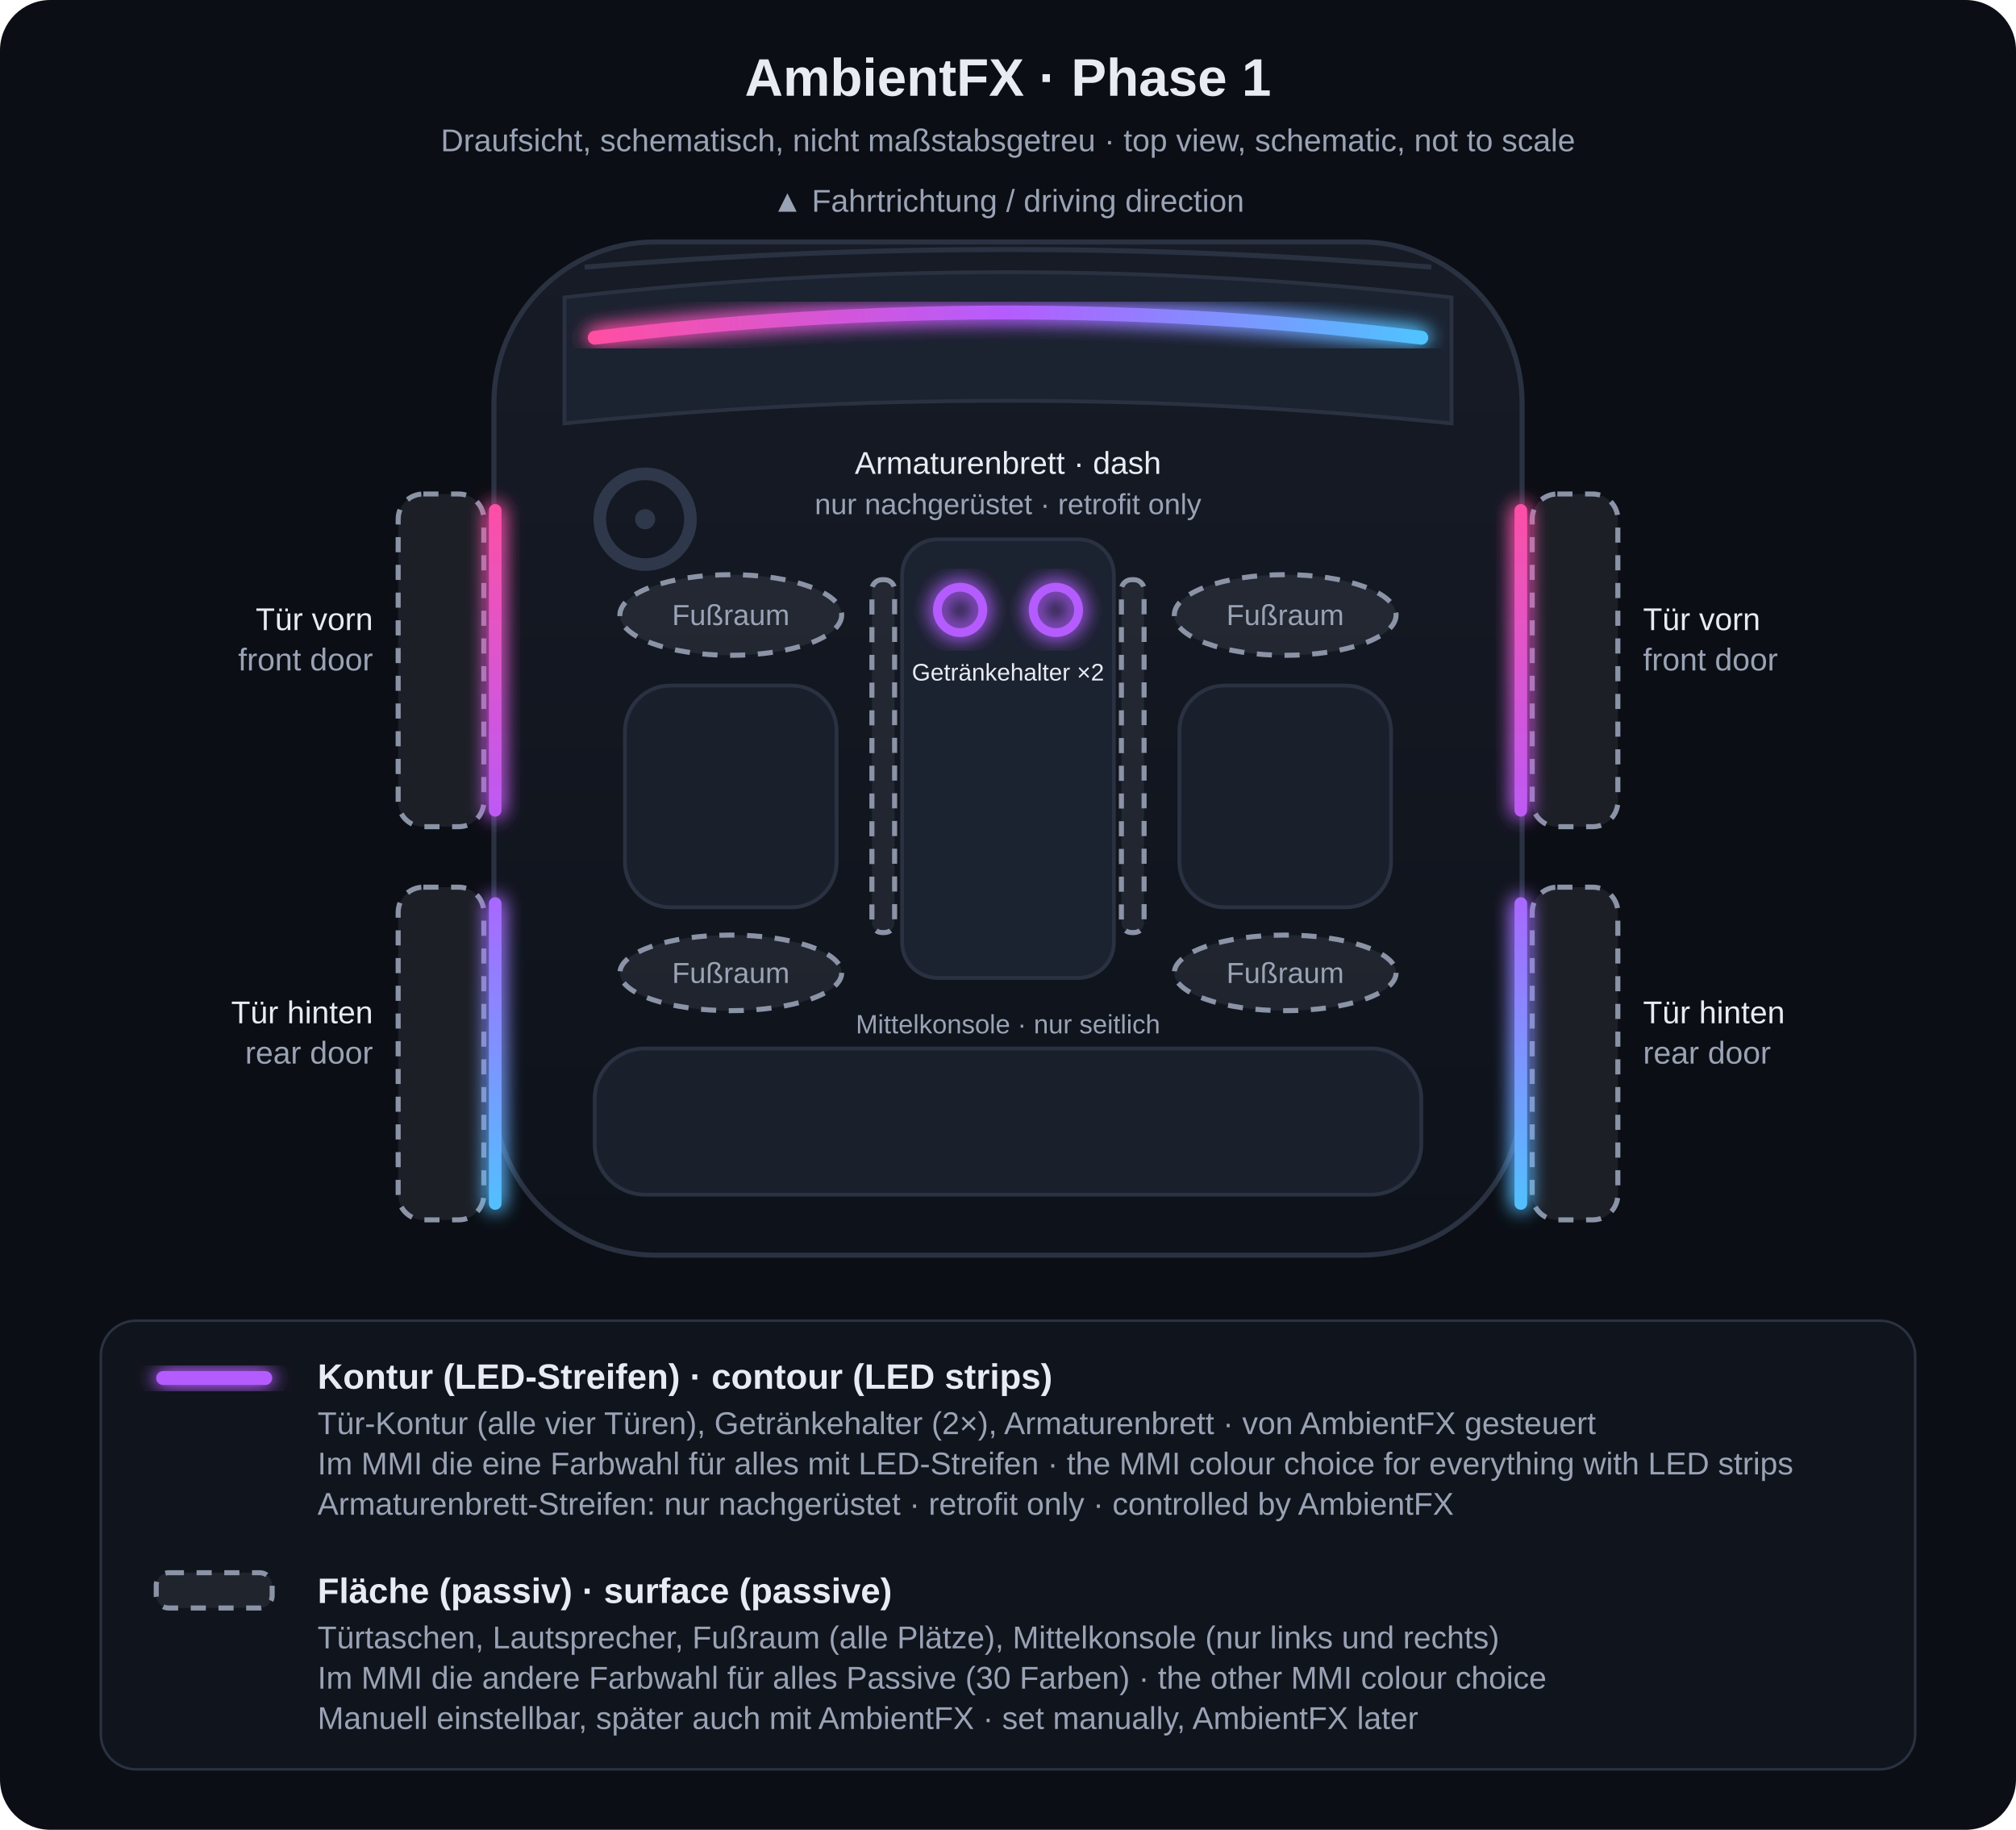
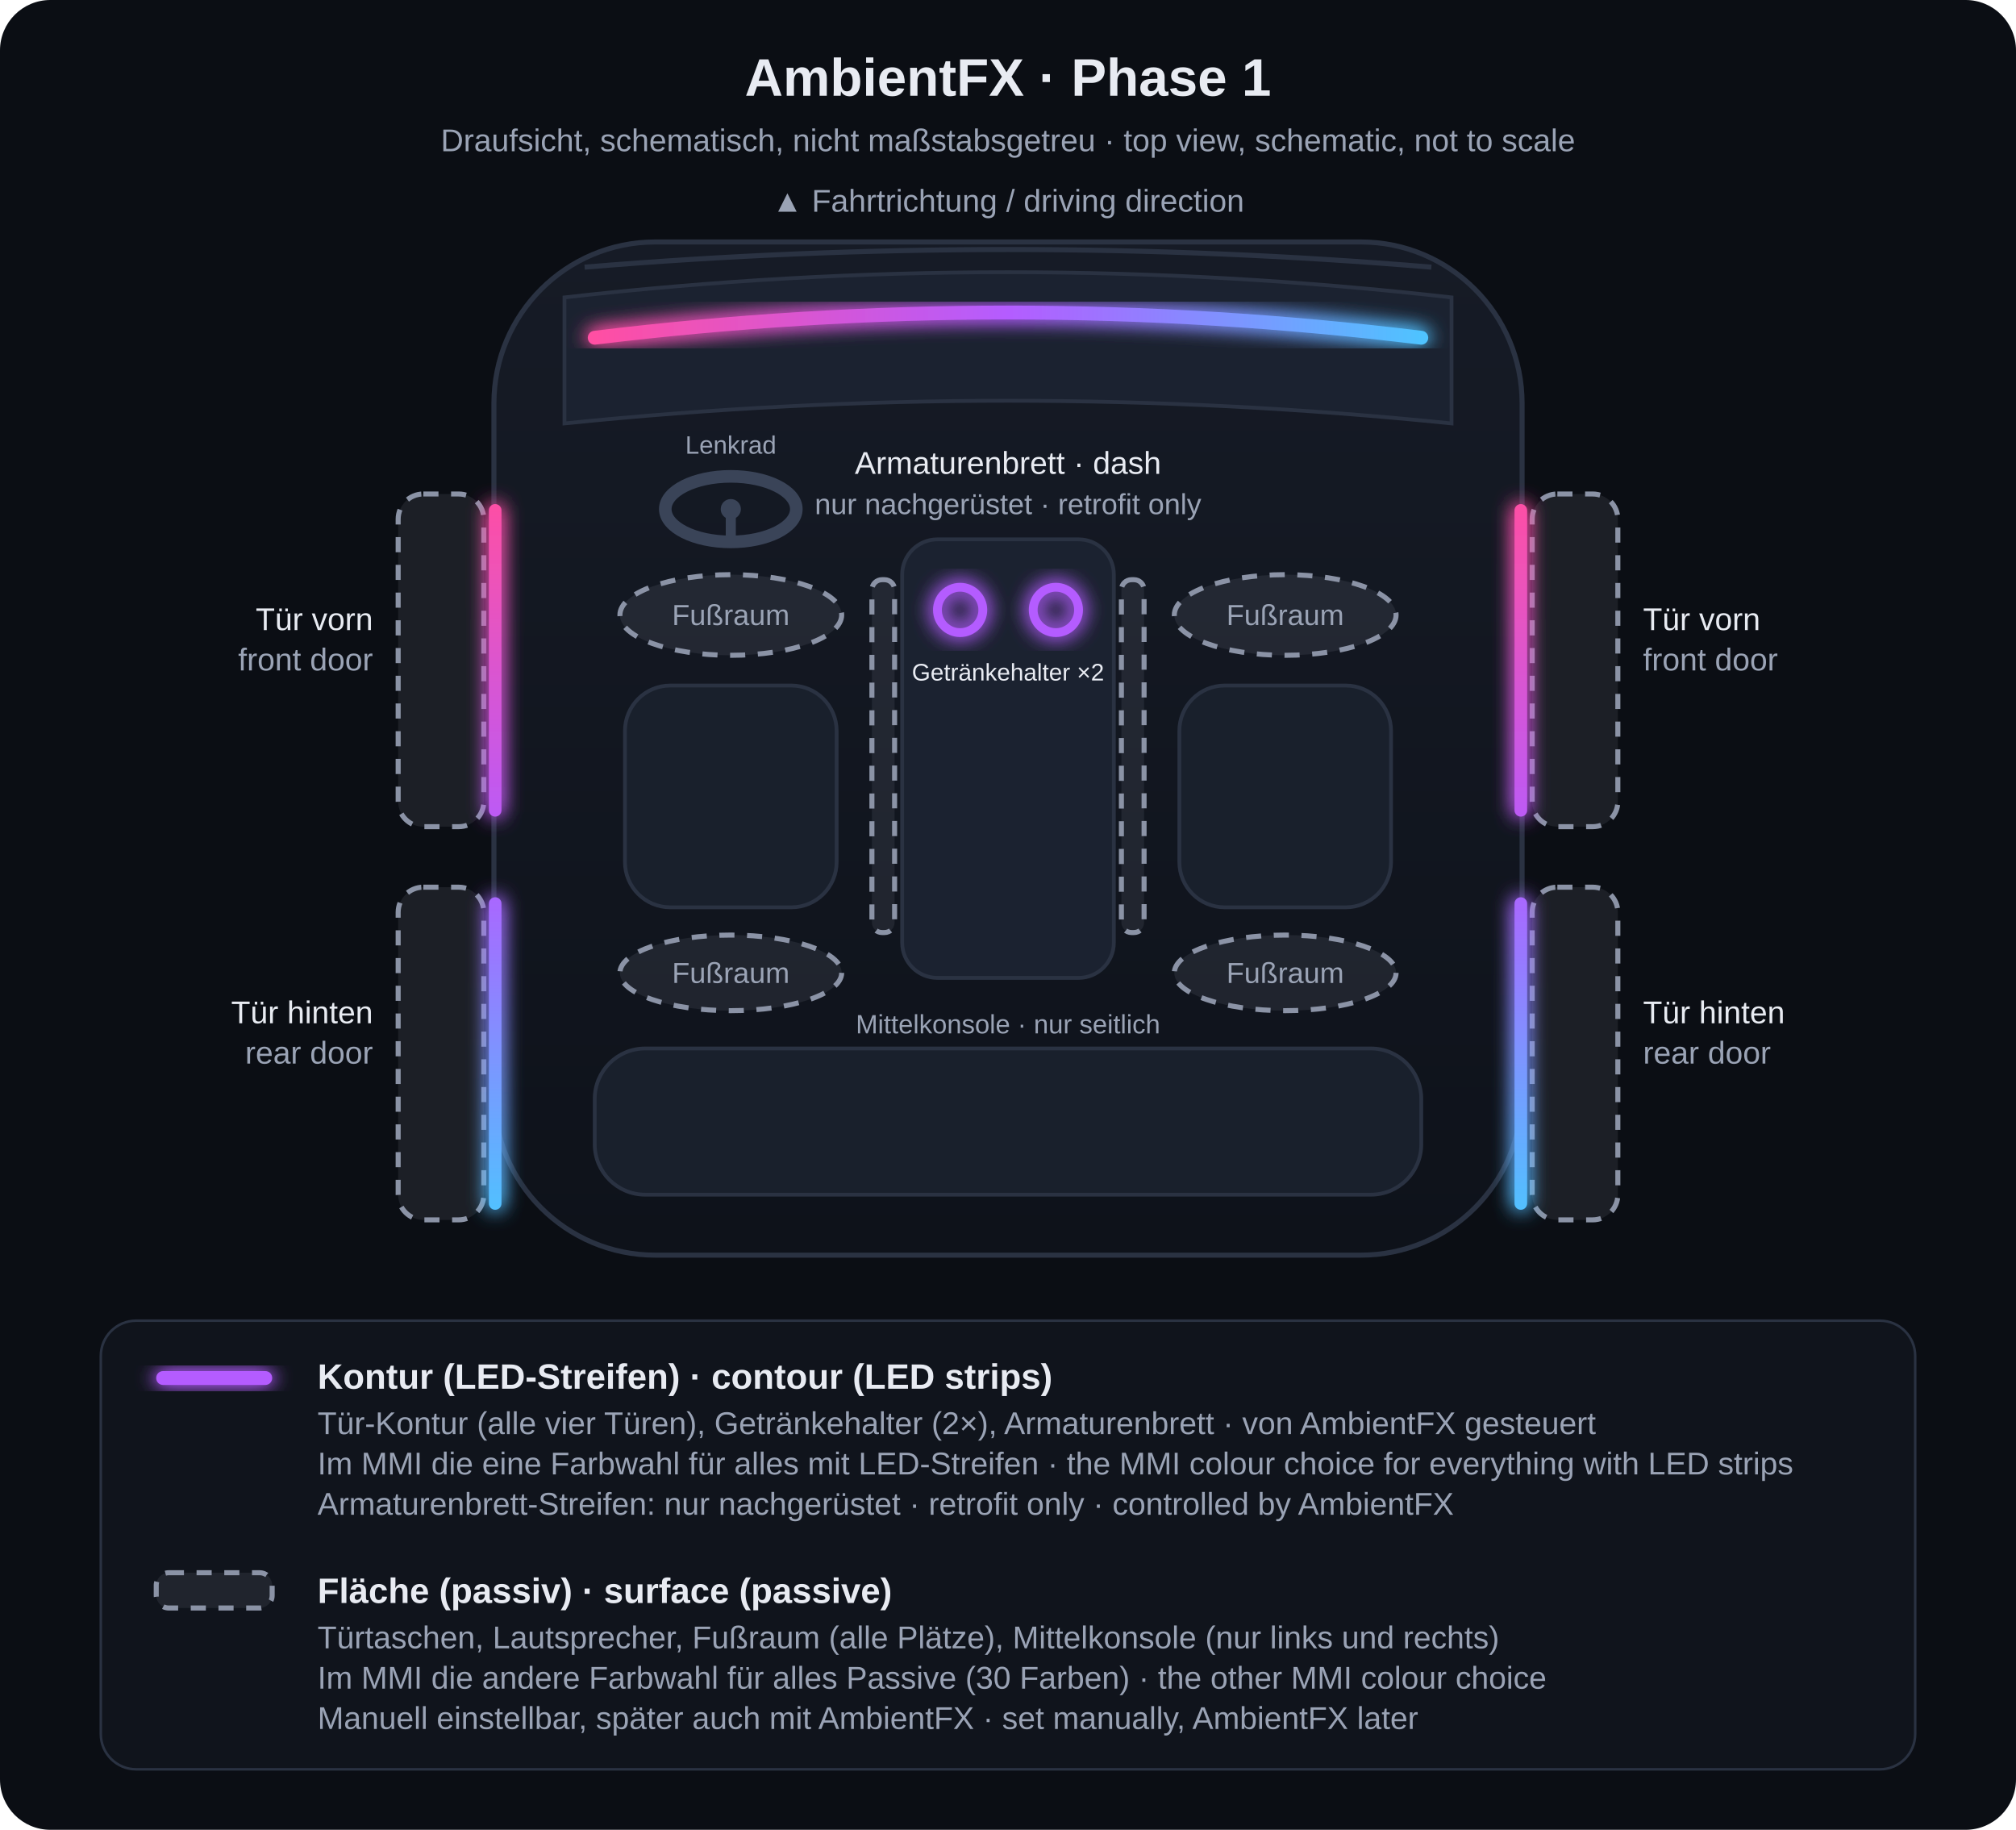
<svg xmlns="http://www.w3.org/2000/svg" viewBox="0 0 800 726" role="img" aria-label="AmbientFX Phase 1: Kontur-LED-Streifen an Armaturenbrett und allen vier Türen werden gesteuert, passive Flächenbeleuchtung bleibt manuell / contour LED strips on the dashboard and all four doors are controlled, passive surface lighting stays manual">
  <defs>
    <linearGradient id="hz" gradientUnits="userSpaceOnUse" x1="236" x2="564" y1="0" y2="0">
      <stop offset="0" stop-color="#ff4fa3" />
      <stop offset="0.5" stop-color="#b45cff" />
      <stop offset="1" stop-color="#4fc3ff" />
    </linearGradient>
    <linearGradient id="vz" gradientUnits="userSpaceOnUse" x1="0" x2="0" y1="196" y2="484">
      <stop offset="0" stop-color="#ff4fa3" />
      <stop offset="0.5" stop-color="#b45cff" />
      <stop offset="1" stop-color="#4fc3ff" />
    </linearGradient>
    <filter id="glow" x="-40%" y="-40%" width="180%" height="180%">
      <feGaussianBlur stdDeviation="4" result="b" />
      <feMerge>
        <feMergeNode in="b" />
        <feMergeNode in="b" />
        <feMergeNode in="SourceGraphic" />
      </feMerge>
    </filter>
    <linearGradient id="body" x1="0" y1="0" x2="0" y2="1">
      <stop offset="0" stop-color="#161b26" />
      <stop offset="1" stop-color="#0e121a" />
    </linearGradient>
    <style>
      text { font-family: 'Space Grotesk', 'Helvetica Neue', Arial, sans-serif; fill: #e8ebf2; }
      .muted { fill: #9aa3b5; }
      .s { font-size: 12.5px; }
      .m { font-size: 14px; font-weight: 700; }
      .seat { fill: #19202c; stroke: #2a3242; stroke-width: 1.5; }
      .pass { fill: rgba(139,147,166,0.13); stroke: #8b93a6; stroke-width: 2; stroke-dasharray: 6 5; }
      .chk { fill: none; stroke: #c9a85a; stroke-width: 2; stroke-dasharray: 2 5; stroke-linecap: round; }
    </style>
  </defs>
  <rect width="800" height="726" rx="20" fill="#0b0e14" />
  <text x="400" y="38" text-anchor="middle" font-size="21" font-weight="700">AmbientFX · Phase 1</text>
  <text x="400" y="60" text-anchor="middle" class="muted s">Draufsicht, schematisch, nicht maßstabsgetreu · top view, schematic, not to scale</text>
  <text x="400" y="84" text-anchor="middle" class="muted s">▲ Fahrtrichtung / driving direction</text>
  <rect x="196" y="96" width="408" height="402" rx="64" fill="url(#body)" stroke="#2a3242" stroke-width="2" />
  <path d="M232 106 Q400 92 568 106" fill="none" stroke="#2a3242" stroke-width="2" />
  <path d="M224 118 Q400 98 576 118 L576 168 Q400 150 224 168 Z" fill="#1b2230" stroke="#2a3242" stroke-width="1.5" />
-   <circle cx="256" cy="206" r="18" fill="none" stroke="#2f384a" stroke-width="5" />
-   <circle cx="256" cy="206" r="4" fill="#2f384a" />
+   <ellipse cx="290" cy="202" rx="26" ry="13" fill="none" stroke="#3a4458" stroke-width="5" />
+   <line x1="290" y1="202" x2="290" y2="215" stroke="#3a4458" stroke-width="4" stroke-linecap="round" />
+   <circle cx="290" cy="202" r="4" fill="#3a4458" />
+   <text x="290" y="180" text-anchor="middle" class="s muted" style="font-size:10px">Lenkrad</text>
  <rect class="seat" x="248" y="272" width="84" height="88" rx="18" />
  <rect class="seat" x="468" y="272" width="84" height="88" rx="18" />
  <rect class="seat" x="236" y="416" width="328" height="58" rx="20" />
  <rect class="pass" x="158" y="196" width="34" height="132" rx="10" />
  <rect class="pass" x="158" y="352" width="34" height="132" rx="10" />
  <rect class="pass" x="608" y="196" width="34" height="132" rx="10" />
  <rect class="pass" x="608" y="352" width="34" height="132" rx="10" />
  <ellipse class="pass" cx="290" cy="244" rx="44" ry="16" />
  <ellipse class="pass" cx="510" cy="244" rx="44" ry="16" />
  <ellipse class="pass" cx="290" cy="386" rx="44" ry="15" />
  <ellipse class="pass" cx="510" cy="386" rx="44" ry="15" />
  <rect x="358" y="214" width="84" height="174" rx="14" fill="#1b2230" stroke="#2a3242" stroke-width="1.5" />
  <rect class="pass" x="346" y="230" width="9" height="140" rx="4" />
  <rect class="pass" x="445" y="230" width="9" height="140" rx="4" />
  <g filter="url(#glow)" fill="none" stroke-linecap="round">
    <path d="M236 134 Q400 114 564 134" stroke="url(#hz)" stroke-width="5.5" />
  </g>
  <g filter="url(#glow)" fill="none">
    <circle cx="381" cy="242" r="9" stroke="#b45cff" stroke-width="3.5" />
    <circle cx="419" cy="242" r="9" stroke="#b45cff" stroke-width="3.5" />
  </g>
  <g filter="url(#glow)">
    <rect x="194" y="200" width="5" height="124" rx="2.5" fill="url(#vz)" />
    <rect x="194" y="356" width="5" height="124" rx="2.5" fill="url(#vz)" />
    <rect x="601" y="200" width="5" height="124" rx="2.5" fill="url(#vz)" />
    <rect x="601" y="356" width="5" height="124" rx="2.5" fill="url(#vz)" />
  </g>
  <text x="148" y="250" text-anchor="end" class="s">Tür vorn</text>
  <text x="148" y="266" text-anchor="end" class="s muted">front door</text>
  <text x="148" y="406" text-anchor="end" class="s">Tür hinten</text>
  <text x="148" y="422" text-anchor="end" class="s muted">rear door</text>
  <text x="652" y="250" text-anchor="start" class="s">Tür vorn</text>
  <text x="652" y="266" text-anchor="start" class="s muted">front door</text>
  <text x="652" y="406" text-anchor="start" class="s">Tür hinten</text>
  <text x="652" y="422" text-anchor="start" class="s muted">rear door</text>
  <text x="400" y="188" text-anchor="middle" class="s">Armaturenbrett · dash</text>
  <text x="400" y="204" text-anchor="middle" class="s muted" style="font-size:11.5px">nur nachgerüstet · retrofit only</text>
  <text x="290" y="248" text-anchor="middle" class="s muted" style="font-size:11.5px">Fußraum</text>
  <text x="510" y="248" text-anchor="middle" class="s muted" style="font-size:11.5px">Fußraum</text>
  <text x="290" y="390" text-anchor="middle" class="s muted" style="font-size:11.5px">Fußraum</text>
  <text x="510" y="390" text-anchor="middle" class="s muted" style="font-size:11.5px">Fußraum</text>
  <text x="400" y="410" text-anchor="middle" class="s muted" style="font-size:10.5px">Mittelkonsole · nur seitlich</text>
  <text x="400" y="270" text-anchor="middle" class="s" style="font-size:9.5px">Getränkehalter ×2</text>
  <g transform="translate(40 524)">
    <rect x="0" y="0" width="720" height="178" rx="14" fill="#10141c" stroke="#2a3242" />
    <g filter="url(#glow)">
      <rect x="22" y="20" width="46" height="5.5" rx="2.7" fill="#b45cff" />
    </g>
    <text x="86" y="27" class="m">Kontur (LED-Streifen) · contour (LED strips)</text>
    <text x="86" y="45" class="s muted">Tür-Kontur (alle vier Türen), Getränkehalter (2×), Armaturenbrett · von AmbientFX gesteuert</text>
    <text x="86" y="61" class="s muted">Im MMI die eine Farbwahl für alles mit LED-Streifen · the MMI colour choice for everything with LED strips</text>
    <text x="86" y="77" class="s muted">Armaturenbrett-Streifen: nur nachgerüstet · retrofit only · controlled by AmbientFX</text>
    <rect x="22" y="100" width="46" height="14" rx="5" class="pass" />
    <text x="86" y="112" class="m">Fläche (passiv) · surface (passive)</text>
    <text x="86" y="130" class="s muted">Türtaschen, Lautsprecher, Fußraum (alle Plätze), Mittelkonsole (nur links und rechts)</text>
    <text x="86" y="146" class="s muted">Im MMI die andere Farbwahl für alles Passive (30 Farben) · the other MMI colour choice</text>
    <text x="86" y="162" class="s muted">Manuell einstellbar, später auch mit AmbientFX · set manually, AmbientFX later</text>
  </g>
</svg>
